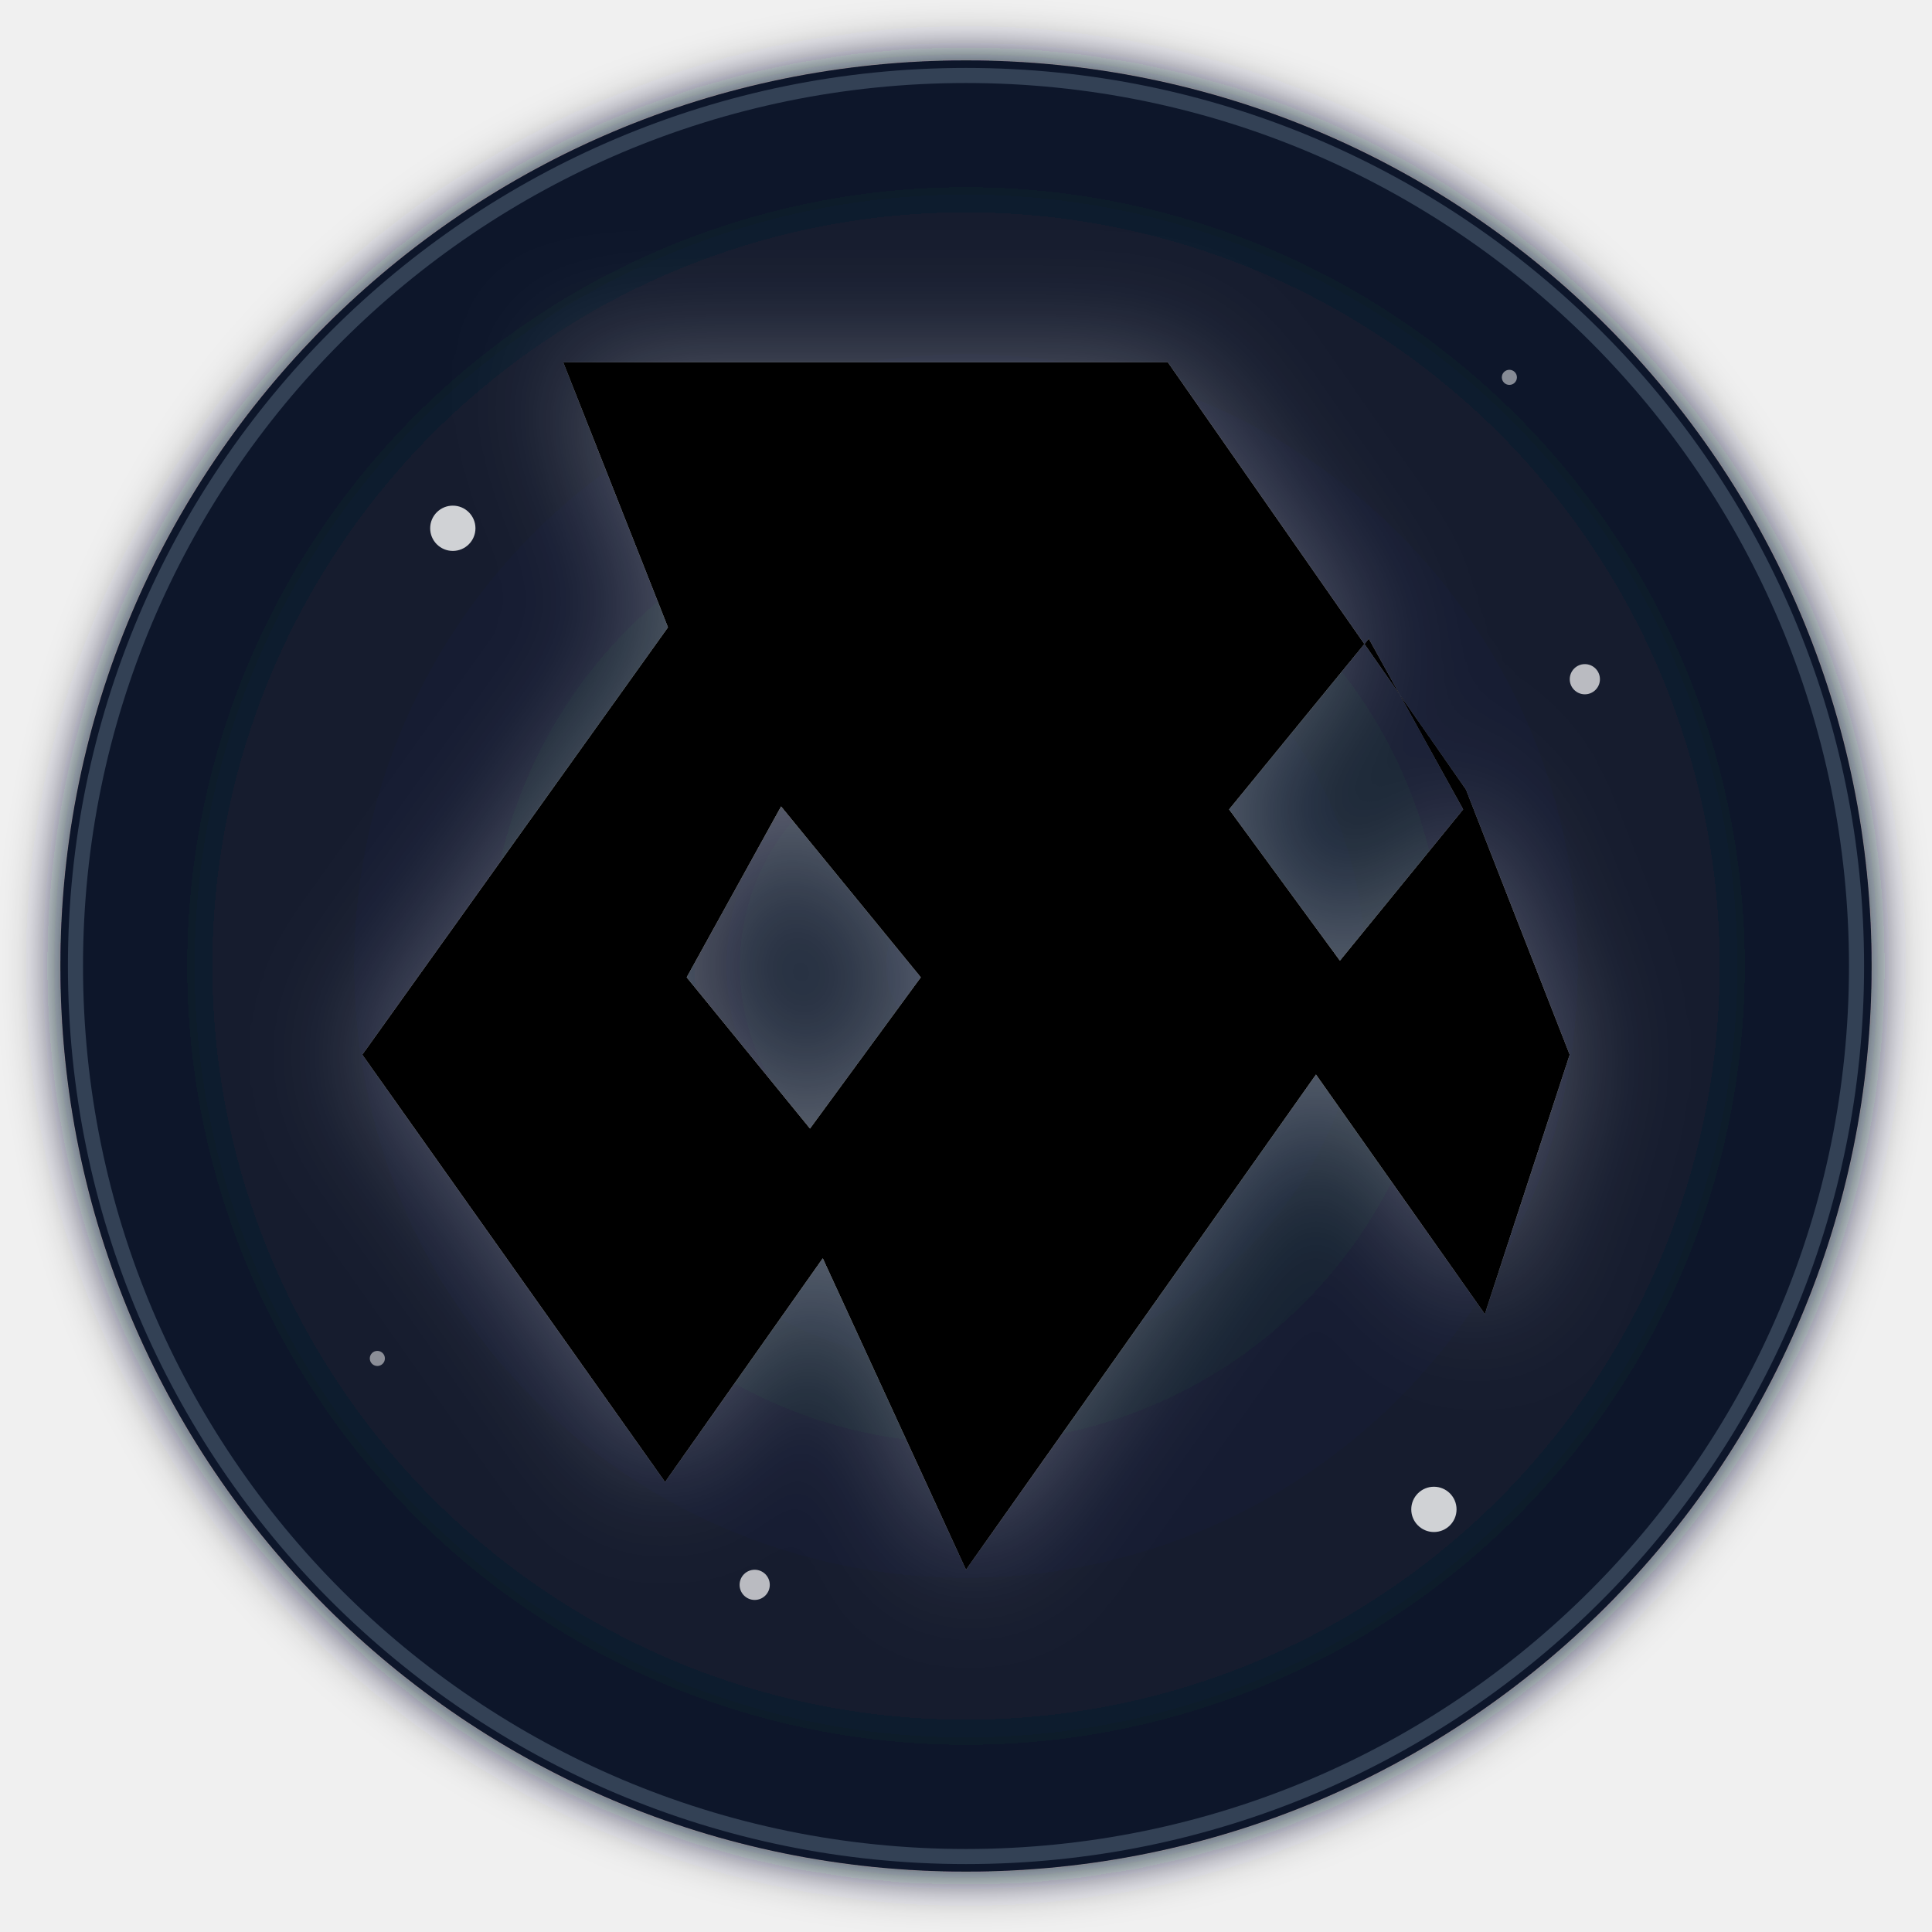
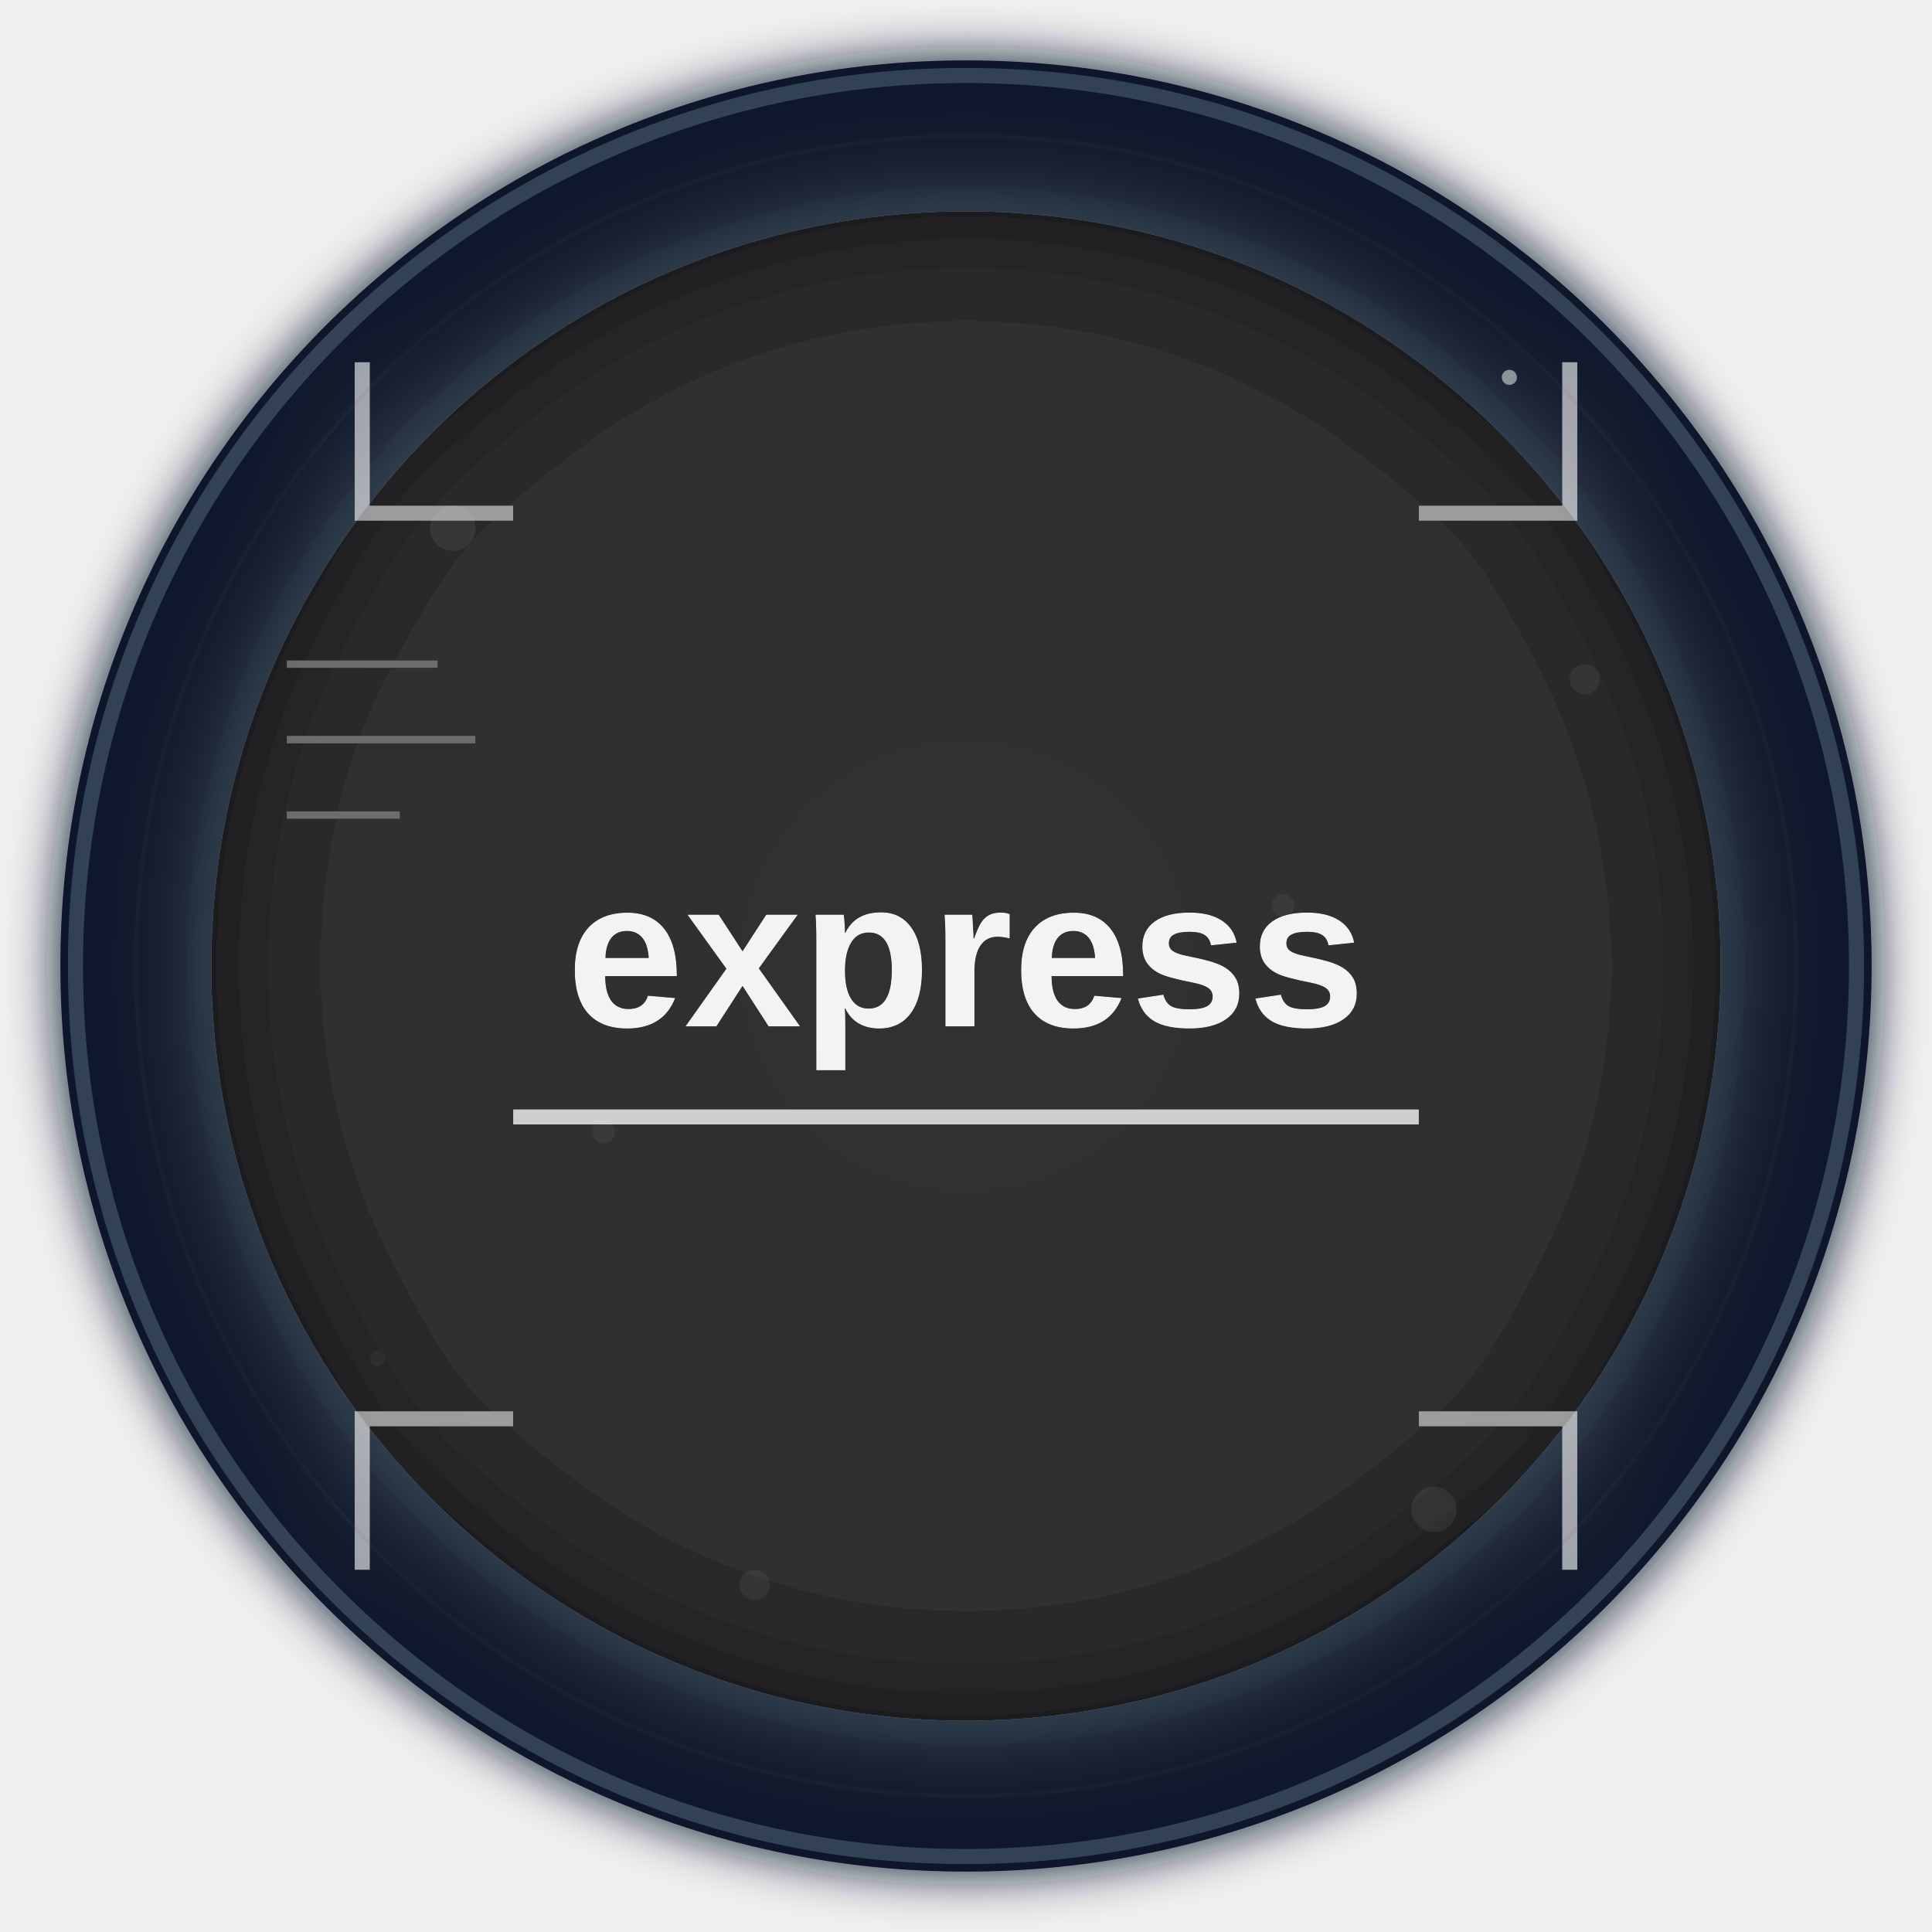
<svg xmlns="http://www.w3.org/2000/svg" width="256" height="256" viewBox="0 0 256 256" fill="none">
  <defs>
    <radialGradient id="grad1" cx="50%" cy="50%" r="50%" fx="50%" fy="50%">
      <stop offset="0%" style="stop-color:#1e293b;stop-opacity:1" />
      <stop offset="100%" style="stop-color:#0f172a;stop-opacity:1" />
    </radialGradient>
    <filter id="glow">
      <feGaussianBlur stdDeviation="3.5" result="coloredBlur" />
      <feMerge>
        <feMergeNode in="coloredBlur" />
        <feMergeNode in="SourceGraphic" />
      </feMerge>
    </filter>
  </defs>
  <circle cx="128" cy="128" r="120" fill="url(#grad1)" filter="url(#glow)" />
  <circle cx="128" cy="128" r="118" fill="transparent" stroke="#334155" stroke-width="2" />
  <circle cx="60" cy="70" r="3" fill="white" opacity="0.8" />
  <circle cx="190" cy="200" r="3" fill="white" opacity="0.8" />
  <circle cx="100" cy="210" r="2" fill="white" opacity="0.7" />
  <circle cx="210" cy="90" r="2" fill="white" opacity="0.7" />
  <circle cx="80" cy="150" r="1.5" fill="white" opacity="0.6" />
  <circle cx="170" cy="120" r="1.5" fill="white" opacity="0.6" />
  <circle cx="50" cy="180" r="1" fill="white" opacity="0.5" />
  <circle cx="200" cy="50" r="1" fill="white" opacity="0.5" />
  <g style="filter: drop-shadow(0 0 8px rgba(255, 255, 255, 0.3));">
-     <g transform="translate(128, 128) scale(1.25) translate(-64, -64)">
-       <path d="M128 73.4l-11-28.1L85.4 0H21.3l11.1 28.1L0 73.4l32.1 45.3 21.3-30.2-19-23.3 10-18.1 14.8 18.1-14.8 20.2L64 128l42.7-60.4-14.8-20.2 14.8-18.1 10 18.1-19 23.3 21.3 30.2z" fill="#000" />
-     </g>
+     <svg viewBox="0 0 256 256">
+       <g transform="translate(128, 128)">
+         <circle cx="0" cy="0" r="100" fill="#000000" opacity="0.9" />
+         <text x="0" y="8" font-family="Arial, sans-serif" font-size="28" font-weight="bold" fill="#ffffff" text-anchor="middle" opacity="0.95">express</text>
+         <line x1="-60" y1="20" x2="60" y2="20" stroke="#ffffff" stroke-width="2" opacity="0.8" />
+         <g opacity="0.6">
+           <path d="M -80 -80 L -80 -60 L -60 -60" fill="none" stroke="#ffffff" stroke-width="2" />
+           <path d="M 80 -80 L 80 -60 L 60 -60" fill="none" stroke="#ffffff" stroke-width="2" />
+           <path d="M -80 80 L -80 60 L -60 60" fill="none" stroke="#ffffff" stroke-width="2" />
+           <path d="M 80 80 L 80 60 L 60 60" fill="none" stroke="#ffffff" stroke-width="2" />
+         </g>
+         <g opacity="0.4">
+           <line x1="-90" y1="-40" x2="-70" y2="-40" stroke="#ffffff" stroke-width="1" />
+           <line x1="-90" y1="-30" x2="-65" y2="-30" stroke="#ffffff" stroke-width="1" />
+           <line x1="-90" y1="-20" x2="-75" y2="-20" stroke="#ffffff" stroke-width="1" />
+         </g>
+       </g>
+       <circle cx="128" cy="128" r="110" fill="none" stroke="#333333" stroke-width="0.5" opacity="0.05" />
+     </svg>
  </g>
</svg>
